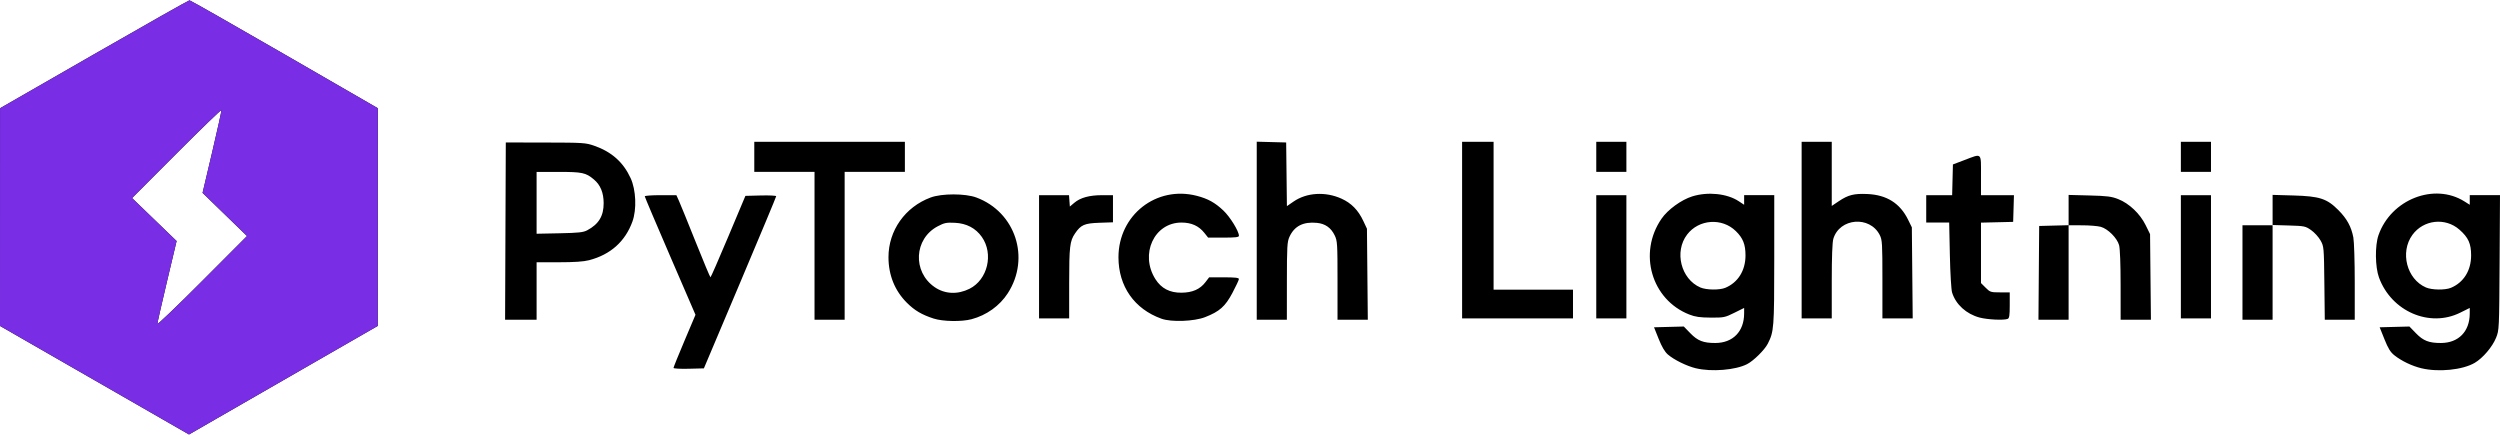
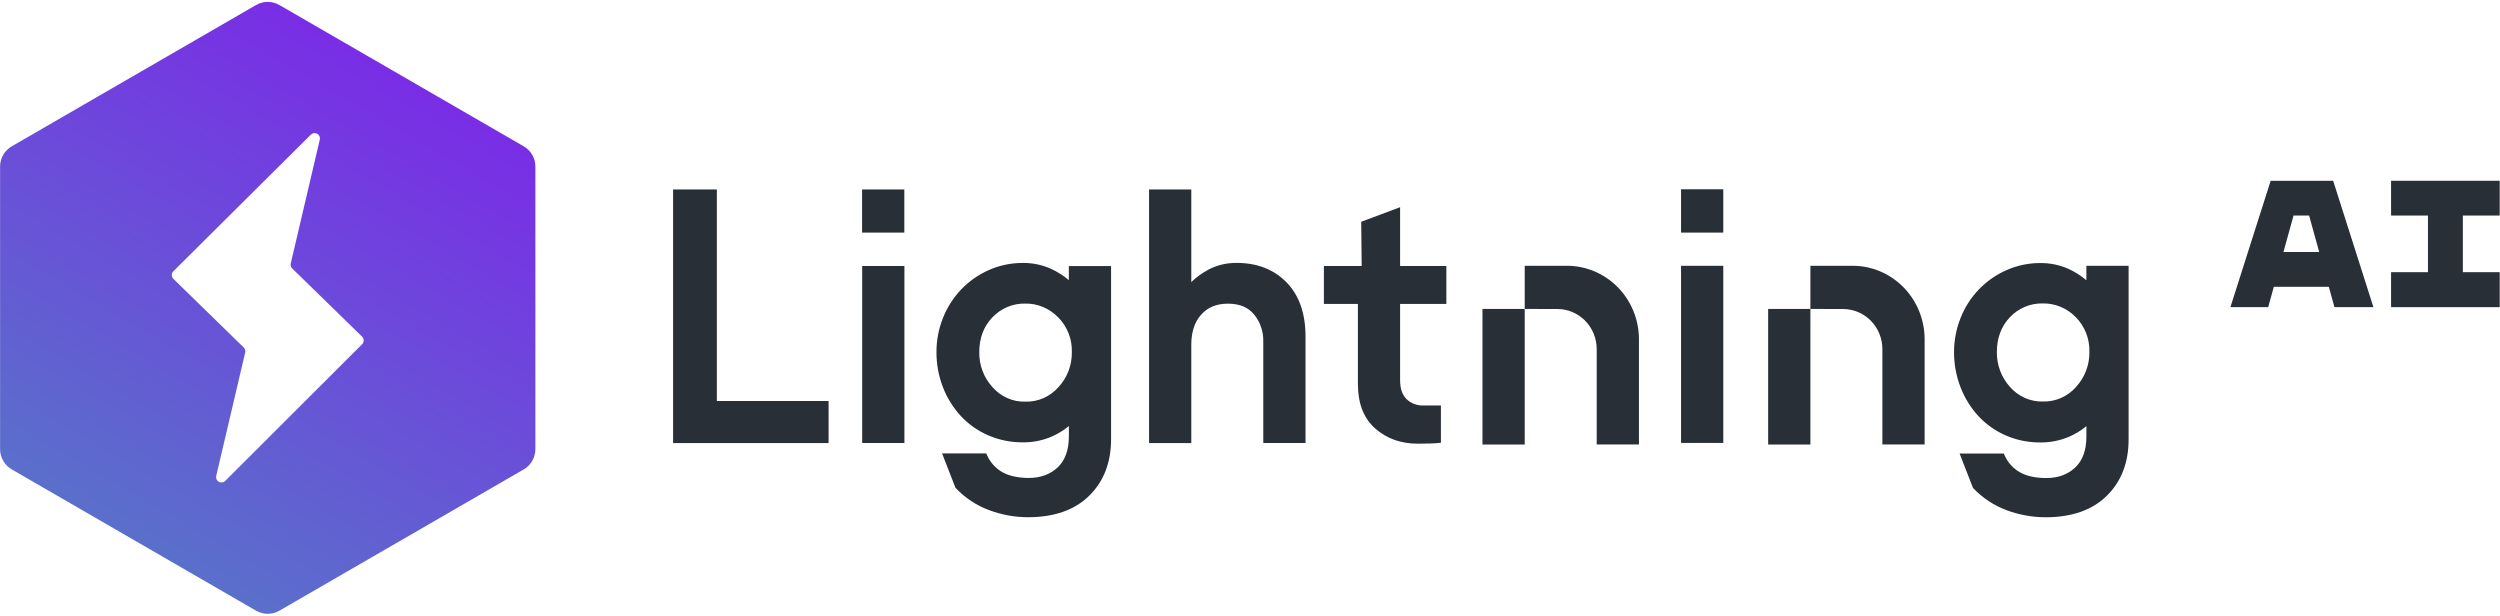
- <svg xmlns="http://www.w3.org/2000/svg" width="230" height="40" viewBox="0 0 644.185 111.872" version="1.1" id="svg8">
-   <defs id="defs2" />
-   <g id="layer1" transform="translate(249.7814,97.328)">
-     <path style="fill:#000000;stroke-width:0.353" d="m -225.432,0.559 -24.349,-13.985 0.006,-28.046 0.006,-28.046 24.221,-13.905 c 13.321,-7.648 24.388,-13.905 24.592,-13.905 0.204,0 11.205,6.255 24.447,13.901 l 24.076,13.901 -0.006,28.05 -0.006,28.05 -17.015,9.779 c -9.358,5.378 -20.301,11.671 -24.318,13.985 l -7.302,4.206 -24.349,-13.985 z m 33.577,-42.709 -5.73,-5.565 2.48,-10.509 c 1.364,-5.78 2.434,-10.646 2.378,-10.815 -0.056,-0.168 -5.261,4.862 -11.567,11.179 l -11.465,11.485 5.741,5.538 5.741,5.538 -2.473,10.407 c -1.36,5.724 -2.475,10.645 -2.477,10.935 -0.002,0.291 5.195,-4.682 11.549,-11.05 l 11.553,-11.579 z m 379.068,39.641 c -2.396,-0.581 -5.646,-2.182 -7.247,-3.57 -0.772,-0.67 -1.544,-1.983 -2.349,-3.996 l -1.198,-2.999 3.836,-0.1 3.836,-0.1 1.688,1.74 c 1.883,1.942 3.36,2.516 6.45,2.506 4.519,-0.013 7.4,-2.97 7.406,-7.599 l 0.004,-1.435 -2.537,1.258 c -2.417,1.199 -2.704,1.257 -6.085,1.235 -2.782,-0.018 -3.975,-0.19 -5.522,-0.798 -9.752,-3.832 -13.229,-15.848 -7.143,-24.684 1.617,-2.348 5.1,-4.877 7.927,-5.757 4.024,-1.252 8.975,-0.733 11.982,1.257 l 1.377,0.911 v -1.24 -1.24 h 3.881 3.881 l -0.004,16.669 c -0.005,17.569 -0.076,18.494 -1.672,21.616 -0.813,1.591 -3.637,4.382 -5.306,5.245 -2.982,1.542 -9.194,2.049 -13.203,1.077 z m 7.585,-20.742 c 3.273,-1.372 5.192,-4.456 5.192,-8.346 0,-2.829 -0.649,-4.461 -2.491,-6.262 -3.575,-3.495 -9.535,-3.07 -12.56,0.896 -3.357,4.402 -1.591,11.459 3.41,13.625 1.545,0.669 4.95,0.715 6.45,0.087 z m 179.338,20.731 c -2.427,-0.588 -5.094,-1.868 -6.945,-3.334 -1.016,-0.805 -1.608,-1.761 -2.558,-4.134 l -1.236,-3.086 3.833,-0.1 3.833,-0.1 1.688,1.74 c 1.883,1.942 3.36,2.516 6.45,2.506 4.519,-0.013 7.4,-2.97 7.406,-7.599 l 0.004,-1.435 -2.476,1.229 c -7.883,3.913 -17.699,-0.333 -20.906,-9.043 -1.003,-2.724 -1.072,-8.245 -0.136,-10.929 3.216,-9.224 14.385,-13.601 22.17,-8.687 l 1.348,0.851 v -1.239 -1.239 h 3.896 3.896 l -0.104,17.374 c -0.103,17.203 -0.112,17.394 -0.916,19.386 -0.945,2.339 -3.402,5.223 -5.495,6.449 -3.118,1.827 -9.341,2.455 -13.75,1.388 z m 7.634,-20.731 c 3.273,-1.372 5.192,-4.456 5.192,-8.346 0,-3.049 -0.709,-4.611 -3.012,-6.638 -3.634,-3.199 -9.283,-2.564 -12.127,1.363 -3.235,4.466 -1.445,11.394 3.497,13.535 1.545,0.669 4.95,0.715 6.45,0.087 z M -76.235,-2.61 c 0,-0.176 1.274,-3.327 2.831,-7.002 l 2.831,-6.683 -6.535,-15.117 c -3.594,-8.315 -6.535,-15.249 -6.535,-15.411 0,-0.161 1.833,-0.293 4.074,-0.293 h 4.074 l 0.675,1.499 c 0.371,0.825 2.308,5.585 4.304,10.578 1.996,4.993 3.709,9.081 3.806,9.084 0.097,0.003 2.162,-4.717 4.589,-10.49 l 4.413,-10.495 3.965,-0.1 c 2.181,-0.055 3.966,0.032 3.966,0.193 0,0.161 -4.192,10.207 -9.316,22.325 l -9.316,22.032 -3.914,0.1 c -2.176,0.056 -3.914,-0.042 -3.914,-0.22 z M -9.207,-15.326 c -3.05,-0.986 -4.915,-2.087 -6.905,-4.077 -3.107,-3.107 -4.725,-7.111 -4.732,-11.713 -0.011,-6.88 4.278,-12.957 10.873,-15.405 2.85,-1.058 8.91,-1.058 11.76,0 10.095,3.747 13.987,15.584 8.112,24.674 -2.099,3.248 -5.47,5.661 -9.353,6.695 -2.555,0.68 -7.379,0.595 -9.754,-0.173 z m 9.241,-7.672 c 4.674,-2.335 6.257,-8.968 3.185,-13.35 -1.584,-2.261 -3.944,-3.505 -6.924,-3.65 -2.209,-0.108 -2.732,-0.003 -4.438,0.893 -6.123,3.215 -6.557,11.725 -0.8,15.686 2.616,1.8 5.909,1.954 8.977,0.422 z m 49.491,7.722 c -7.002,-2.496 -11.108,-8.35 -11.108,-15.837 0,-10.89 9.782,-18.547 20.221,-15.828 2.856,0.744 4.663,1.748 6.825,3.792 1.721,1.628 3.998,5.327 3.998,6.496 0,0.367 -0.886,0.473 -3.969,0.473 l -3.969,-10e-6 -0.986,-1.236 c -1.433,-1.795 -3.325,-2.645 -5.893,-2.645 -7.035,0 -10.78,8.154 -6.7,14.588 1.502,2.369 3.678,3.506 6.674,3.487 2.852,-0.018 4.811,-0.876 6.221,-2.726 l 0.944,-1.238 h 3.839 c 2.84,0 3.837,0.115 3.831,0.441 -0.004,0.243 -0.758,1.855 -1.676,3.584 -1.852,3.49 -3.319,4.788 -7.052,6.241 -2.818,1.097 -8.671,1.31 -11.201,0.408 z m -169.067,-22.58 0.091,-22.842 10.231,0.019 c 9.688,0.018 10.352,0.061 12.524,0.816 4.508,1.568 7.509,4.234 9.412,8.362 1.393,3.02 1.599,8.052 0.459,11.191 -1.867,5.142 -5.655,8.516 -11.174,9.953 -1.391,0.362 -3.811,0.526 -7.767,0.526 h -5.747 v 7.408 7.408 h -4.06 -4.06 z m 21.081,-0.22 c 2.968,-1.579 4.237,-3.68 4.226,-6.998 -0.009,-2.678 -0.828,-4.67 -2.5,-6.079 -2.095,-1.766 -2.999,-1.96 -9.123,-1.96 h -5.656 v 7.967 7.967 l 5.909,-0.12 c 4.929,-0.1 6.114,-0.229 7.144,-0.777 z m 58.561,4.012 v -19.05 h -7.761 -7.761 v -3.881 -3.881 h 19.403 19.403 v 3.881 3.881 h -7.761 -7.761 v 19.05 19.05 h -3.881 -3.881 z m 113.947,-3.892 v -22.942 l 3.792,0.1 3.792,0.1 0.095,8.203 0.095,8.203 1.74,-1.197 c 3.353,-2.306 8.166,-2.599 12.29,-0.749 2.568,1.152 4.345,2.966 5.665,5.781 l 0.93,1.983 0.11,11.73 0.11,11.73 h -3.902 -3.902 v -10.119 c 0,-9.537 -0.042,-10.207 -0.736,-11.639 -0.947,-1.957 -2.444,-3.006 -4.581,-3.212 -3.523,-0.339 -5.808,0.829 -7.073,3.612 -0.579,1.274 -0.648,2.486 -0.655,11.392 l -0.008,9.966 h -3.881 -3.881 z m 186.267,22.376 c -3.438,-0.921 -6.135,-3.373 -7.093,-6.45 -0.221,-0.711 -0.475,-4.979 -0.573,-9.653 l -0.176,-8.378 h -2.958 -2.958 v -3.528 -3.528 h 3.34 3.34 l 0.1,-3.96 0.1,-3.96 2.999,-1.138 c 4.557,-1.729 4.233,-2.031 4.233,3.942 v 5.115 h 4.246 4.246 l -0.101,3.44 -0.101,3.44 -4.145,0.099 -4.145,0.099 v 7.785 7.785 l 1.199,1.199 c 1.139,1.139 1.326,1.199 3.704,1.199 h 2.505 v 3.314 c 0,2.696 -0.104,3.354 -0.558,3.528 -1.004,0.385 -5.22,0.179 -7.203,-0.352 z m 15.253,-11.517 0.093,-12.083 3.792,-0.1 3.792,-0.1 v -3.9 -3.9 l 5.38,0.138 c 4.549,0.117 5.693,0.262 7.407,0.939 2.822,1.114 5.607,3.752 7.048,6.678 l 1.155,2.345 0.111,11.033 0.111,11.033 h -3.903 -3.903 l -0.004,-8.908 c 0,-5.436 -0.155,-9.457 -0.393,-10.318 -0.511,-1.841 -2.88,-4.21 -4.721,-4.721 -0.775,-0.215 -2.958,-0.392 -4.85,-0.393 l -3.438,-0.002 v 12.171 12.171 h -3.885 -3.885 z m 52.48,-0.088 v -12.171 h 3.881 3.881 v -3.918 -3.918 l 5.38,0.153 c 6.746,0.192 8.612,0.8 11.57,3.772 2.203,2.213 3.331,4.276 3.858,7.059 0.197,1.038 0.358,6.232 0.358,11.541 v 9.653 h -3.86 -3.86 l -0.109,-9.437 c -0.108,-9.315 -0.121,-9.457 -0.991,-11.009 -0.485,-0.865 -1.57,-2.055 -2.412,-2.646 -1.463,-1.027 -1.714,-1.079 -5.733,-1.199 l -4.203,-0.125 v 12.208 12.208 h -3.881 -3.881 z m -310.092,-4.057 v -15.875 h 3.86 3.86 l 0.108,1.466 0.108,1.466 1.152,-0.973 c 1.57,-1.325 3.897,-1.958 7.194,-1.958 h 2.766 v 3.495 3.495 l -3.503,0.121 c -3.867,0.134 -4.765,0.528 -6.283,2.758 -1.331,1.955 -1.499,3.388 -1.501,12.797 l -0.002,9.084 h -3.881 -3.881 z m 109.008,-6.879 v -22.754 h 4.057 4.057 v 19.05 19.05 h 10.231 10.231 v 3.704 3.704 h -14.287 -14.287 z m 34.572,6.879 v -15.875 h 3.881 3.881 v 15.875 15.875 h -3.881 -3.881 z m 52.917,-6.879 v -22.754 h 3.881 3.881 v 8.266 8.266 l 1.79,-1.204 c 2.447,-1.647 3.941,-2.023 7.413,-1.866 4.975,0.225 8.389,2.384 10.47,6.622 l 0.965,1.964 0.11,11.73 0.11,11.73 h -3.902 -3.902 v -10.068 c 0,-9.325 -0.051,-10.169 -0.696,-11.432 -2.559,-5.016 -10.341,-4.373 -11.947,0.987 -0.268,0.894 -0.41,4.688 -0.41,10.941 v 9.572 h -3.881 -3.881 z m 97.719,6.879 v -15.875 h 3.881 3.881 v 15.875 15.875 h -3.881 -3.881 z m -150.636,-25.753 v -3.881 h 3.881 3.881 v 3.881 3.881 h -3.881 -3.881 z m 150.636,0 v -3.881 h 3.881 3.881 v 3.881 3.881 h -3.881 -3.881 z" id="path24" />
-     <path style="fill:#792EE5;stroke-width:0.353" d="m -225.432,0.559 -24.349,-13.985 0.006,-28.046 0.006,-28.046 24.221,-13.905 c 13.321,-7.648 24.388,-13.905 24.592,-13.905 0.204,0 11.205,6.255 24.447,13.901 l 24.076,13.901 -0.006,28.05 -0.006,28.05 -17.015,9.779 c -9.358,5.378 -20.301,11.671 -24.318,13.985 l -7.302,4.206 -24.349,-13.985 z m 33.577,-42.709 -5.73,-5.565 2.48,-10.509 c 1.364,-5.78 2.434,-10.646 2.378,-10.815 -0.056,-0.168 -5.261,4.862 -11.567,11.179 l -11.465,11.485 5.741,5.538 5.741,5.538 -2.473,10.407 c -1.36,5.724 -2.475,10.645 -2.477,10.935 -0.002,0.291 5.195,-4.682 11.549,-11.05 l 11.553,-11.579 z" id="path25" />
-   </g>
+ <svg xmlns="http://www.w3.org/2000/svg" width="1300" height="320" viewBox="0 0 1300 320" fill="none">
+   <path d="M133.12 2.629L6.12 76.08C4.271 77.151 2.735 78.689 1.668 80.541C0.601 82.393 0.04 84.492 0.04 86.629V233.55C0.041 235.687 0.603 237.786 1.67 239.637C2.737 241.489 4.271 243.028 6.12 244.1L133.12 317.54C134.975 318.61 137.079 319.174 139.22 319.174C141.362 319.174 143.465 318.61 145.32 317.54L272.32 244.1C274.169 243.028 275.703 241.489 276.77 239.637C277.837 237.786 278.399 235.687 278.4 233.55V86.629C278.4 84.492 277.839 82.393 276.772 80.541C275.704 78.689 274.169 77.151 272.32 76.08L145.32 2.629C143.465 1.559 141.362 0.995 139.22 0.995C137.079 0.995 134.975 1.559 133.12 2.629ZM112.42 247.54L127.5 183.29C127.608 182.825 127.594 182.341 127.459 181.883C127.324 181.426 127.073 181.011 126.73 180.68L90.18 145.03C89.91 144.771 89.695 144.46 89.549 144.117C89.402 143.773 89.326 143.403 89.326 143.03C89.326 142.656 89.402 142.286 89.549 141.942C89.695 141.599 89.91 141.288 90.18 141.03L161.65 69.999C162.075 69.573 162.627 69.297 163.223 69.214C163.819 69.13 164.426 69.244 164.951 69.537C165.476 69.83 165.892 70.287 166.133 70.838C166.375 71.389 166.43 72.005 166.29 72.59L151.19 136.99C151.077 137.455 151.087 137.941 151.221 138.401C151.354 138.861 151.606 139.277 151.95 139.609L188.29 175.06C188.551 175.318 188.758 175.626 188.9 175.965C189.041 176.304 189.114 176.667 189.114 177.035C189.114 177.402 189.041 177.766 188.9 178.104C188.758 178.443 188.551 178.751 188.29 179.01L117.07 250.1C116.645 250.518 116.096 250.788 115.506 250.869C114.915 250.951 114.314 250.839 113.792 250.551C113.269 250.264 112.854 249.816 112.607 249.273C112.359 248.73 112.294 248.122 112.42 247.54V247.54Z" fill="url(#paint0_linear_1284_160327)" />
+   <path fill-rule="evenodd" clip-rule="evenodd" d="M470.246 98.528H448.281V120.966H470.246V98.528ZM372.786 98.528H350V230.396H430.869V208.53H372.761V98.528H372.786ZM448.331 138.33H470.296V230.346H448.331V138.305V138.33ZM555.792 145.668C552.931 143.255 549.772 141.265 546.389 139.723C541.787 137.683 536.812 136.663 531.812 136.738C525.742 136.713 519.723 137.957 514.176 140.444C508.827 142.807 503.977 146.191 499.897 150.419C495.818 154.673 492.609 159.698 490.395 165.196C488.106 170.867 486.937 176.962 486.962 183.106C486.937 189.325 488.057 195.495 490.295 201.266C492.41 206.788 495.544 211.863 499.524 216.216C503.529 220.545 508.38 223.978 513.753 226.316C519.474 228.804 525.618 230.072 531.837 230.022C536.812 230.097 541.762 229.127 546.389 227.236C549.772 225.794 552.956 223.903 555.816 221.565V226.888C555.816 234.027 553.826 239.45 549.996 243.033C546.19 246.64 541.066 248.53 535.021 248.53C529.424 248.53 524.797 247.51 521.24 245.545C517.683 243.505 514.847 240.346 513.181 236.54L512.832 235.769H489.873L496.738 253.381L497.012 253.829C501.862 258.928 507.808 262.859 514.35 265.272C520.842 267.71 527.708 268.953 534.648 268.953C548.18 268.953 558.851 265.197 566.363 257.809C573.901 250.421 577.756 240.545 577.756 228.505V138.355H555.792V145.618V145.668ZM550.294 165.046C552.632 167.41 554.448 170.221 555.667 173.33C556.886 176.44 557.458 179.773 557.359 183.106C557.458 189.873 554.971 196.39 550.419 201.291C548.254 203.753 545.593 205.694 542.633 207.012C539.673 208.306 536.439 208.953 533.205 208.853C529.971 208.953 526.787 208.331 523.827 207.012C520.867 205.719 518.23 203.753 516.066 201.291C511.564 196.365 509.101 189.823 509.225 183.082C509.225 175.818 511.514 169.723 516.066 164.997C518.28 162.658 520.966 160.818 523.902 159.599C526.862 158.38 530.021 157.783 533.205 157.857C536.389 157.808 539.523 158.429 542.459 159.673C545.394 160.917 548.055 162.733 550.269 165.046H550.294ZM628.029 140.37C632.68 137.882 637.879 136.638 643.128 136.713C653.75 136.713 662.431 140.121 668.998 146.812C675.54 153.504 678.873 163.007 678.873 175.022V230.371H656.909V177.559C657.033 172.435 655.342 167.459 652.133 163.529C648.974 159.748 644.521 157.907 638.551 157.907C632.581 157.907 628.004 159.798 624.571 163.653C621.138 167.509 619.472 172.733 619.472 179.176V230.396H597.507V98.528H619.472V146.688C622.034 144.2 624.919 142.086 628.054 140.419L628.029 140.37ZM728.027 107.757L707.828 115.319L708.077 138.305H688.426V158.031H706.112V199.773C706.112 209.823 709.146 217.584 715.166 222.858C721.186 228.132 728.549 230.719 737.255 230.719C739.494 230.719 741.559 230.694 743.449 230.619C745.365 230.57 746.907 230.47 748.101 230.346L749.27 230.221V210.843H740.24C738.623 210.918 737.007 210.669 735.489 210.097C733.972 209.525 732.579 208.654 731.41 207.535C729.171 205.346 728.052 202.037 728.052 197.634V158.056H752.106V138.33H728.052V107.807L728.027 107.757ZM874.143 98.429H896.108V120.941H874.143V98.478V98.429ZM896.108 138.23H874.143V230.321H896.108V138.28V138.23ZM1084.91 145.569V138.23H1106.87V228.555C1106.87 240.595 1103.04 250.471 1095.48 257.859C1087.94 265.272 1077.27 268.978 1063.77 268.978C1056.85 268.978 1049.98 267.734 1043.47 265.321C1036.9 262.884 1030.98 258.978 1026.1 253.878L1025.83 253.431L1018.99 235.819H1041.95L1042.3 236.59C1043.97 240.396 1046.78 243.555 1050.36 245.595C1053.89 247.585 1058.52 248.58 1064.14 248.58C1070.21 248.58 1075.26 246.739 1079.11 243.107C1082.97 239.475 1084.93 234.077 1084.93 226.963V221.614C1082.07 223.953 1078.89 225.868 1075.51 227.286C1070.88 229.177 1065.93 230.122 1060.95 230.072C1054.74 230.122 1048.59 228.878 1042.87 226.366C1037.52 224.027 1032.67 220.594 1028.67 216.266C1024.69 211.913 1021.58 206.838 1019.46 201.316C1017.22 195.544 1016.08 189.375 1016.1 183.156C1016.1 177.012 1017.25 170.917 1019.54 165.245C1021.73 159.723 1024.96 154.698 1029.04 150.469C1033.12 146.24 1037.97 142.857 1043.32 140.494C1048.89 138.031 1054.89 136.763 1060.95 136.787C1065.95 136.738 1070.93 137.758 1075.53 139.773C1078.89 141.315 1082.05 143.305 1084.88 145.693L1084.93 145.618L1084.91 145.569ZM1079.54 201.191C1084.09 196.291 1086.58 189.748 1086.48 183.007C1086.58 179.649 1086 176.34 1084.79 173.206C1083.57 170.096 1081.75 167.285 1079.41 164.922C1077.17 162.609 1074.51 160.793 1071.58 159.574C1068.64 158.355 1065.48 157.733 1062.32 157.783C1059.14 157.708 1055.95 158.28 1053.02 159.524C1050.06 160.743 1047.4 162.584 1045.18 164.922C1040.66 169.673 1038.37 175.743 1038.37 183.007C1038.27 189.748 1040.71 196.266 1045.21 201.216C1047.35 203.679 1049.98 205.619 1052.94 206.938C1055.91 208.231 1059.11 208.878 1062.32 208.778C1065.56 208.878 1068.74 208.256 1071.73 206.938C1074.69 205.644 1077.35 203.704 1079.51 201.266L1079.56 201.191H1079.54ZM941.405 160.643H919.44V231.167H941.405V160.693V160.643ZM941.405 160.643V138.205H963.37C973.295 138.205 982.822 142.235 989.837 149.4C996.852 156.564 1000.81 166.29 1000.81 176.44V231.117H978.842V181.564C978.842 176.042 976.703 170.718 972.872 166.813C969.041 162.907 963.842 160.693 958.445 160.693L941.43 160.643H941.405ZM792.851 160.643H770.886V231.167H792.851V160.693V160.643ZM792.851 160.643V138.205H814.816C824.741 138.205 834.268 142.235 841.283 149.4C848.298 156.564 852.253 166.29 852.253 176.44V231.117H830.288V181.564C830.288 176.042 828.149 170.718 824.318 166.813C820.487 162.907 815.288 160.693 809.891 160.693L792.876 160.643H792.851Z" fill="#292F36" />
+   <path d="M1213.91 159.722H1234.18L1213.24 94H1180.75L1159.81 159.722H1179.46L1182.39 149.125H1210.98L1213.91 159.722V159.722ZM1187.39 131.04L1192.64 112.085H1200.73L1205.98 131.04H1187.39Z" fill="#292F36" />
+   <path d="M1299.85 112.085V94H1243.36V112.085H1262.54V141.538H1243.36V159.722H1299.85V141.538H1280.68V112.085H1299.85Z" fill="#292F36" />
+   <defs>
+     <linearGradient id="paint0_linear_1284_160327" x1="209.95" y1="41.995" x2="-56.05" y2="500.495" gradientUnits="userSpaceOnUse">
+       <stop stop-color="#792EE5" />
+       <stop offset="1" stop-color="#3EABB3" />
+     </linearGradient>
+   </defs>
</svg>
